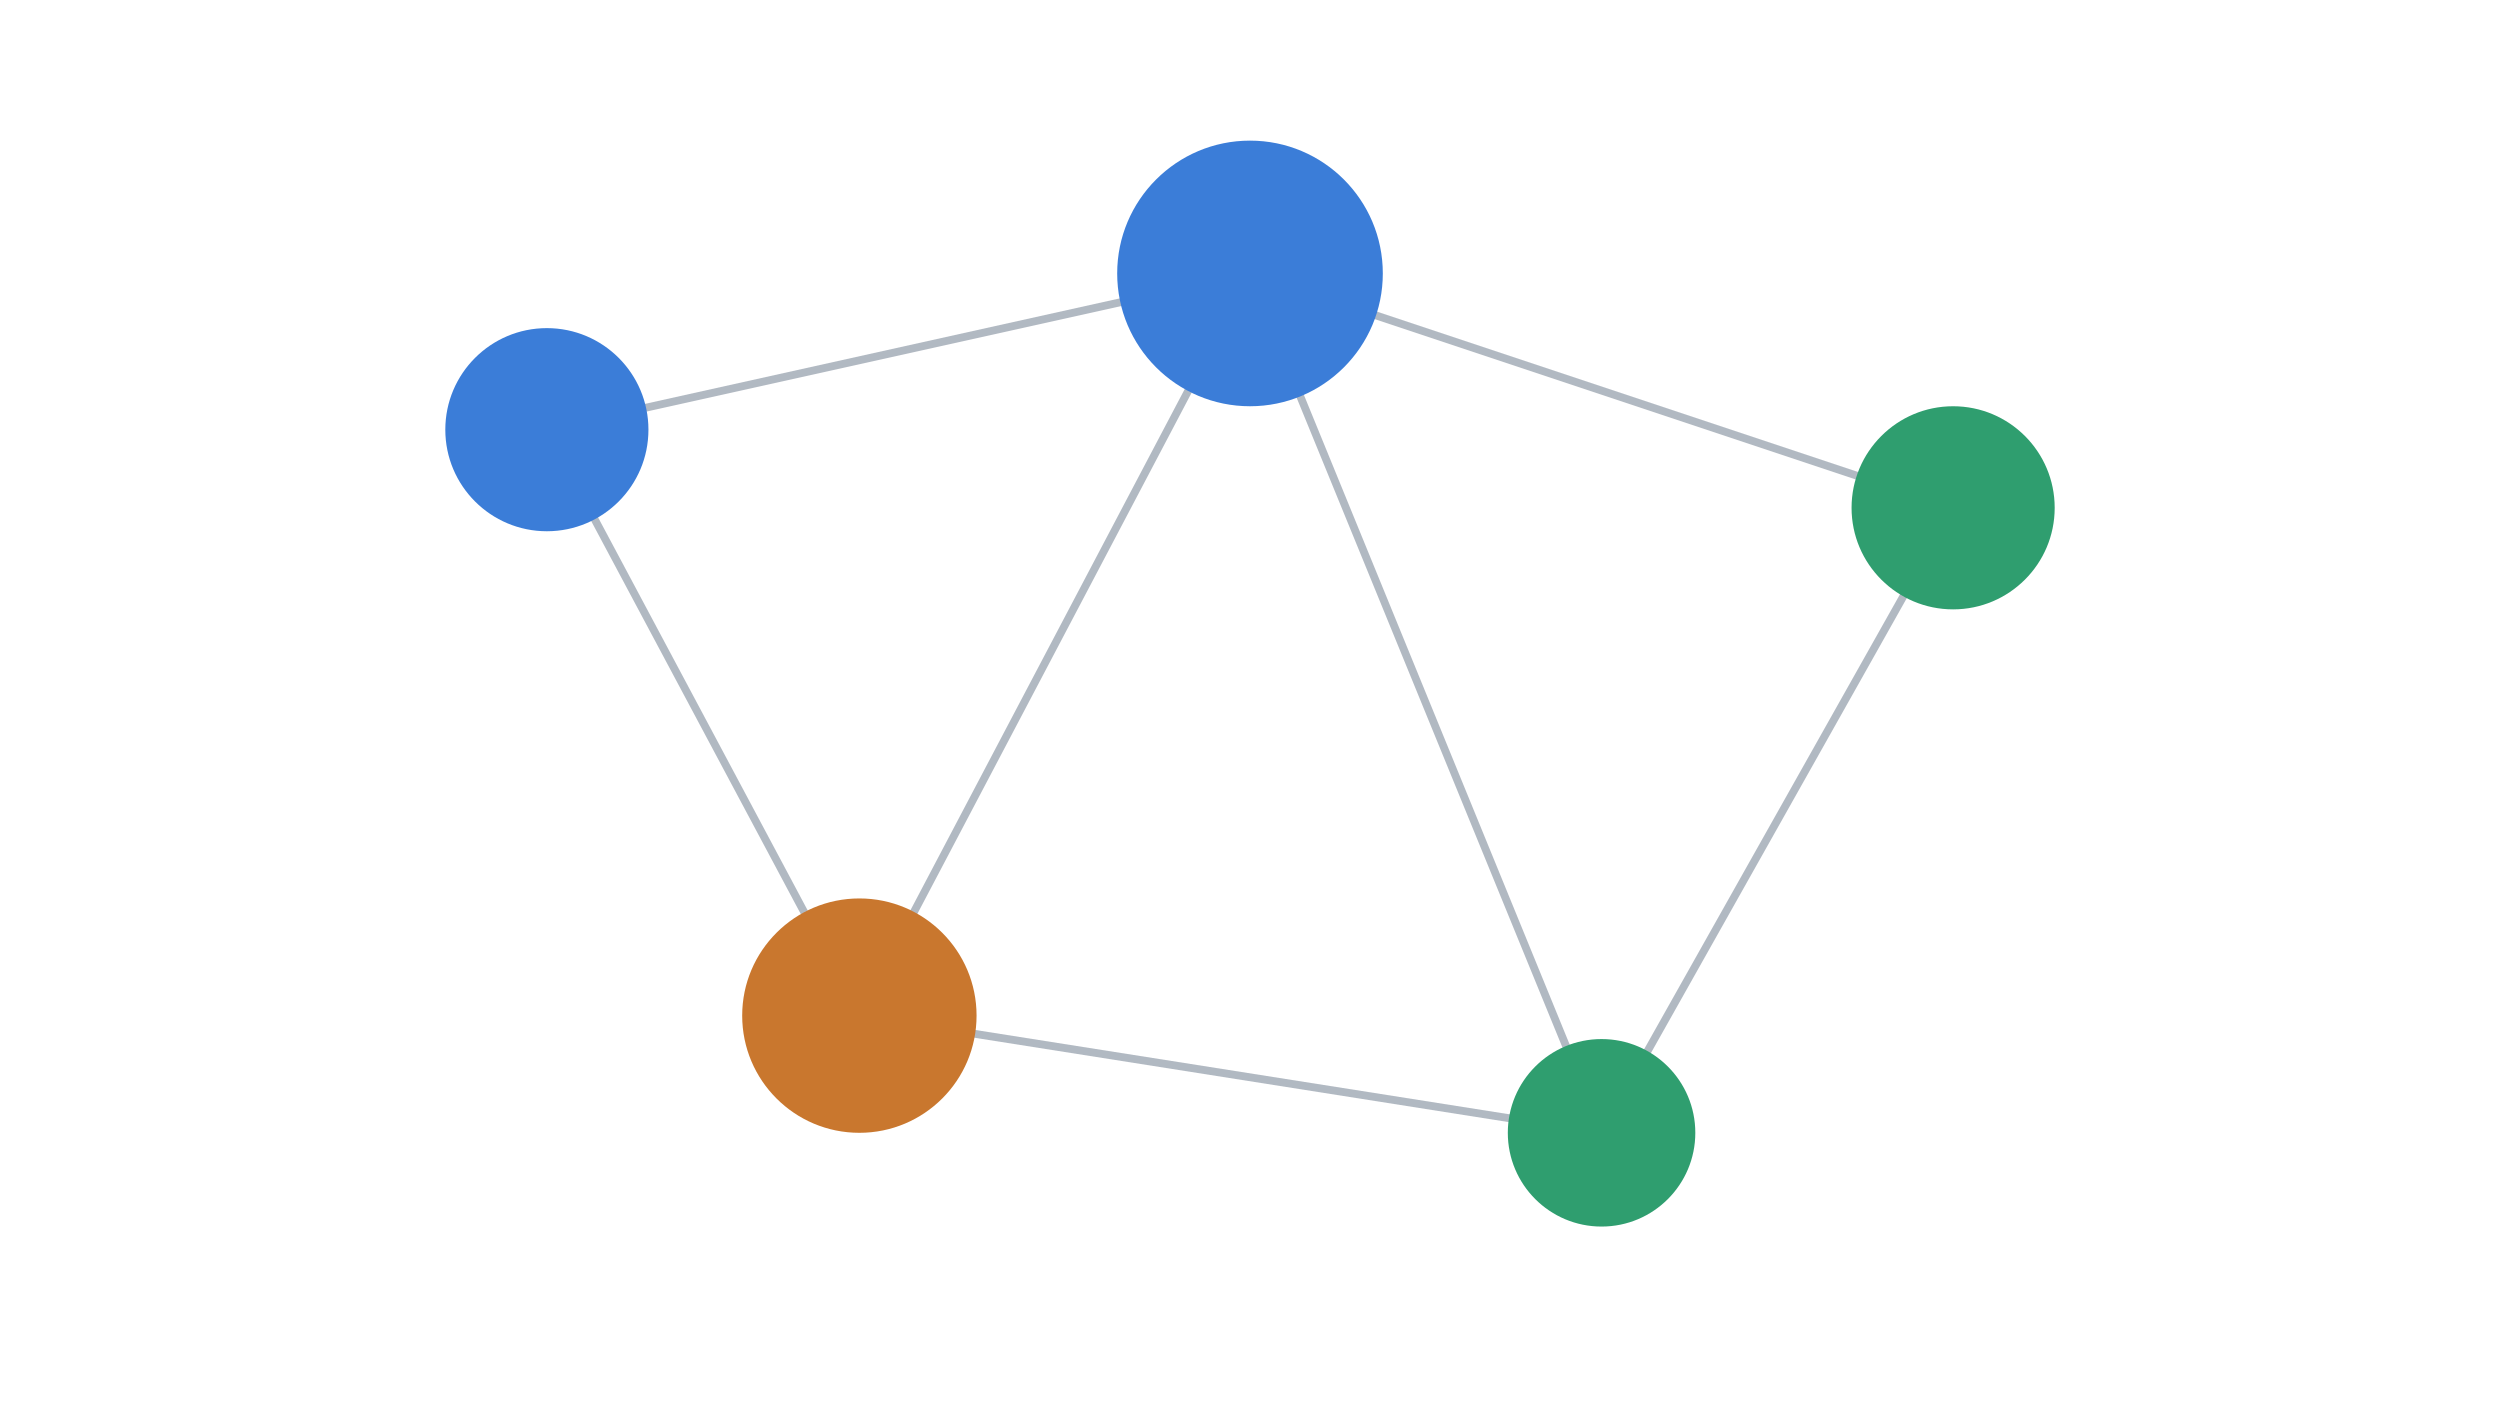
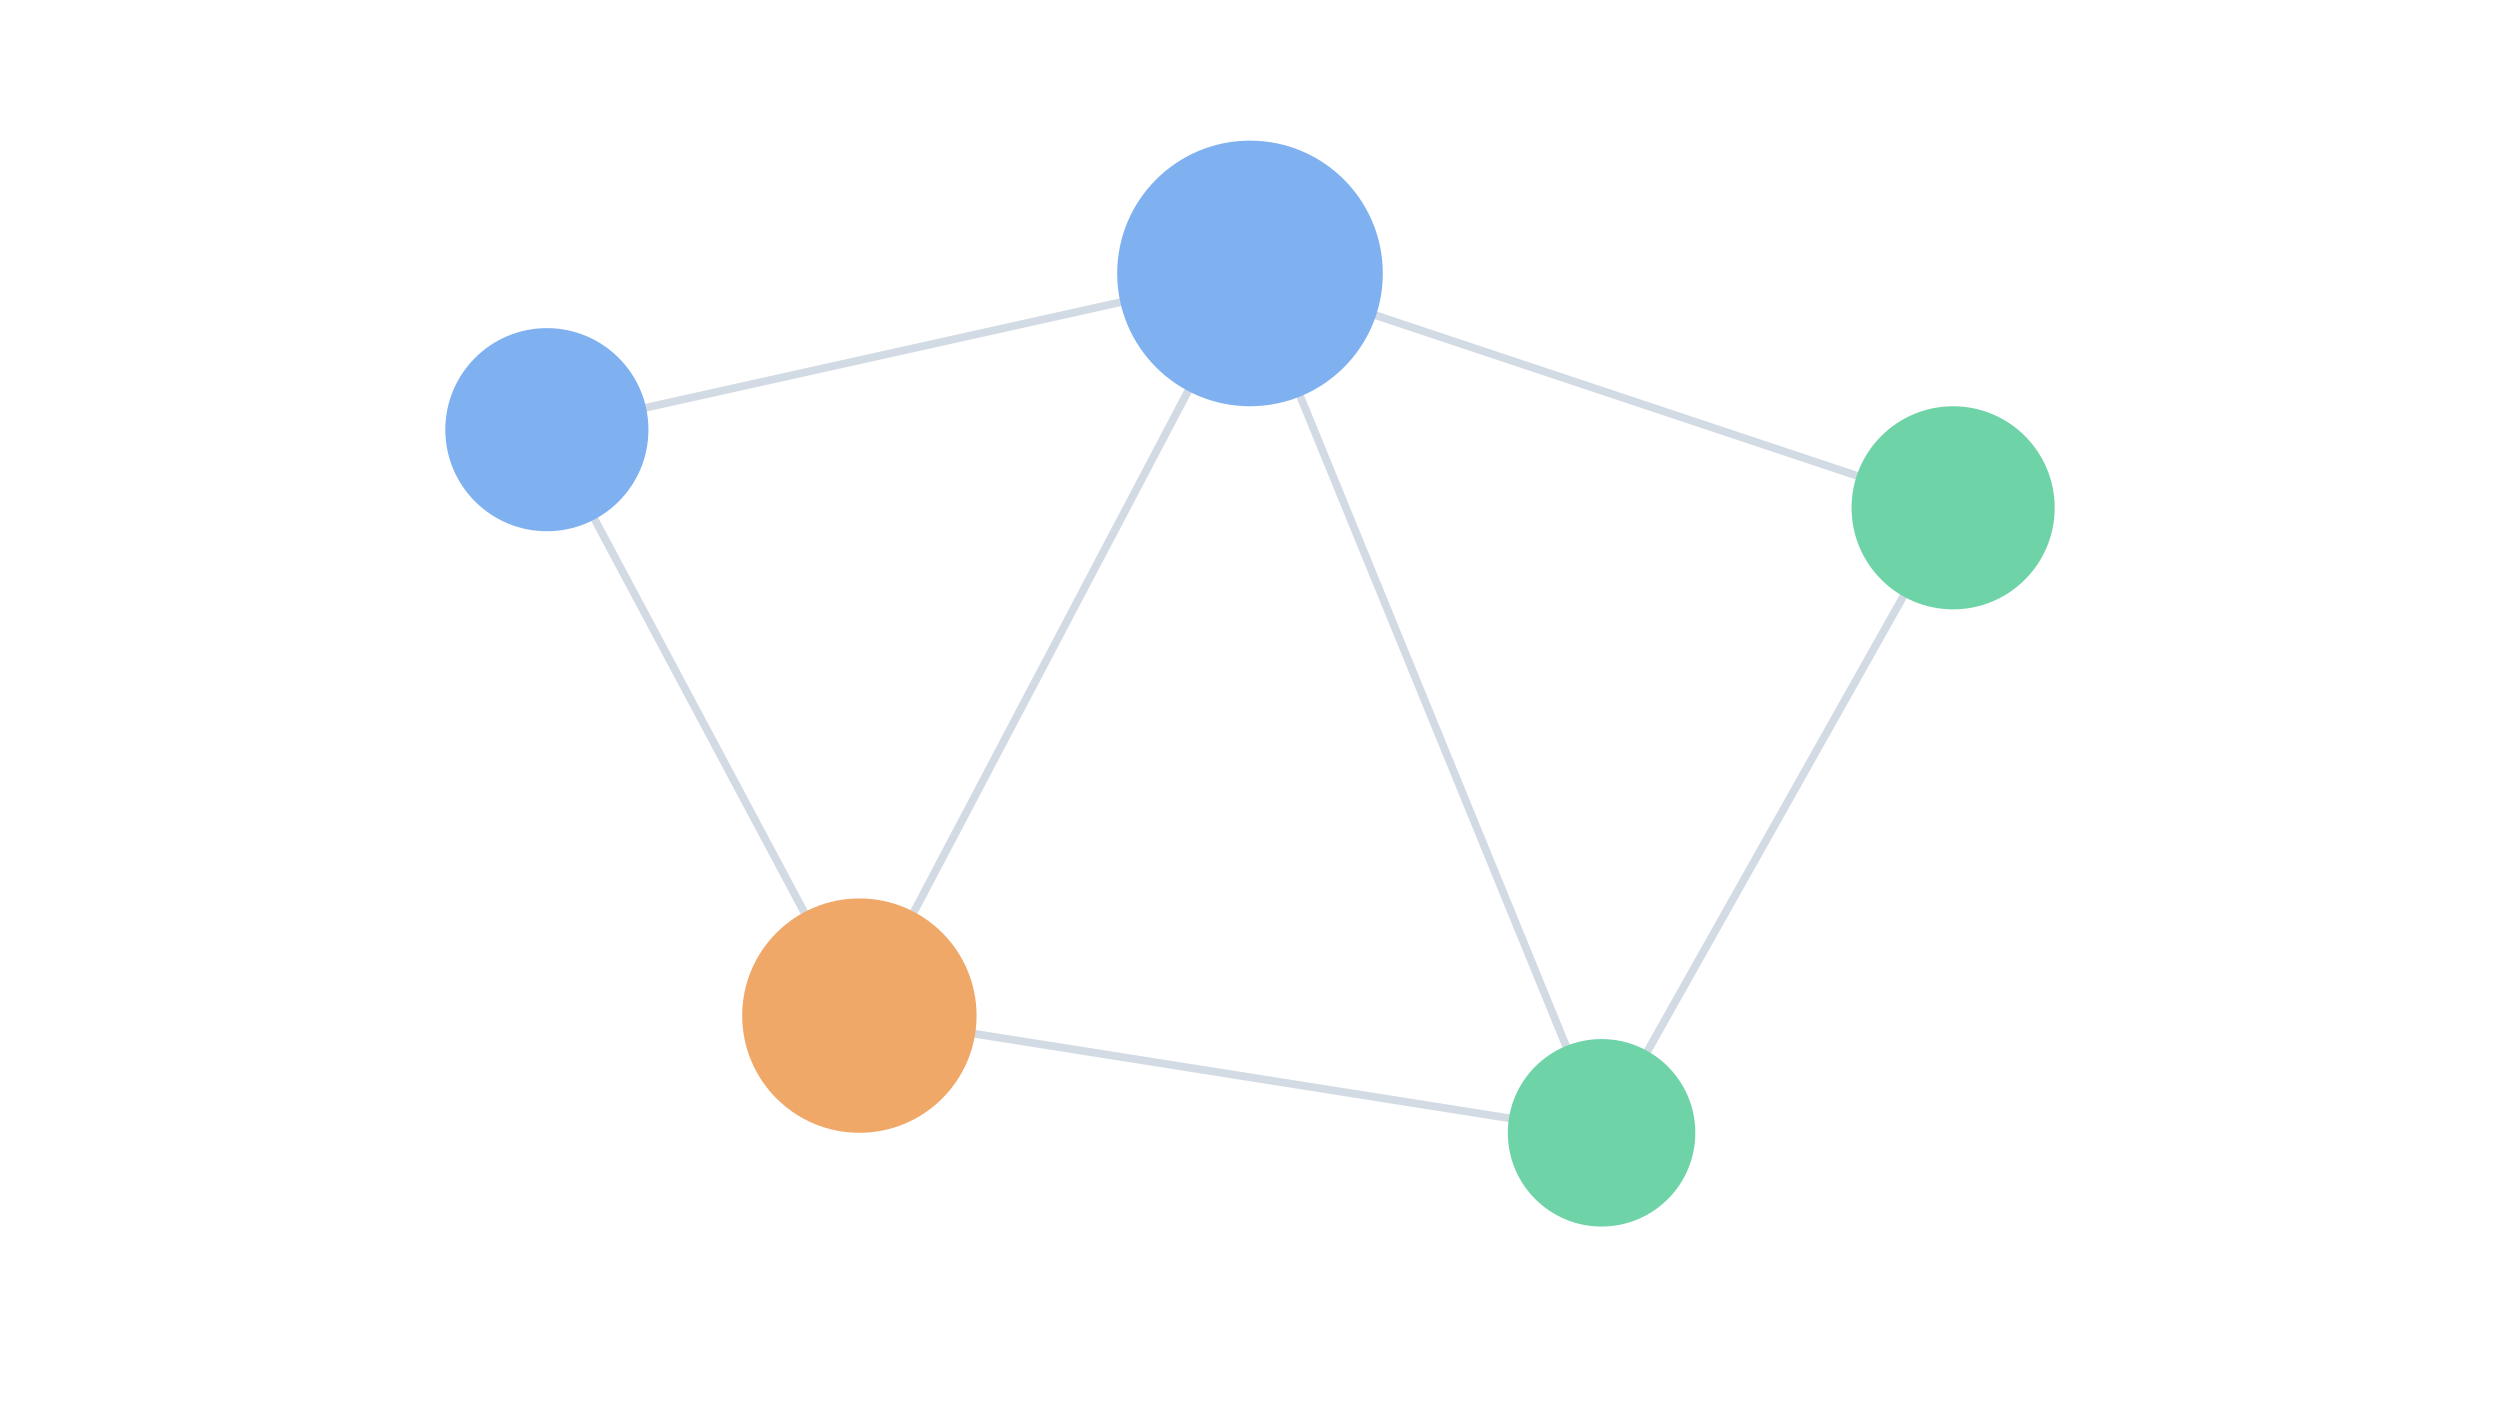
<svg xmlns="http://www.w3.org/2000/svg" viewBox="0 0 640 360" width="640" height="360" role="img" aria-label="A network of connected nodes.">
  <defs>
    <style>
-       .n { fill: #3b7dd8; }
-       .m { fill: #2f9e6f; }
-       .o { fill: #c9772e; }
-       .l { stroke: #7d8a99; stroke-width: 2; opacity: .6; }
+       .n { fill: #7fb0f0; }
+       .m { fill: #6fd3a8; }
+       .o { fill: #f0a868; }
+       .l { stroke: #c3cedb; stroke-width: 2; opacity: .75; }
    </style>
  </defs>
  <line class="l" x1="140" y1="110" x2="320" y2="70" />
  <line class="l" x1="320" y1="70" x2="500" y2="130" />
  <line class="l" x1="140" y1="110" x2="220" y2="260" />
  <line class="l" x1="220" y1="260" x2="410" y2="290" />
  <line class="l" x1="410" y1="290" x2="500" y2="130" />
  <line class="l" x1="320" y1="70" x2="410" y2="290" />
  <line class="l" x1="220" y1="260" x2="320" y2="70" />
  <circle class="n" cx="140" cy="110" r="26" />
  <circle class="n" cx="320" cy="70" r="34" />
  <circle class="m" cx="500" cy="130" r="26" />
  <circle class="o" cx="220" cy="260" r="30" />
  <circle class="m" cx="410" cy="290" r="24" />
</svg>
